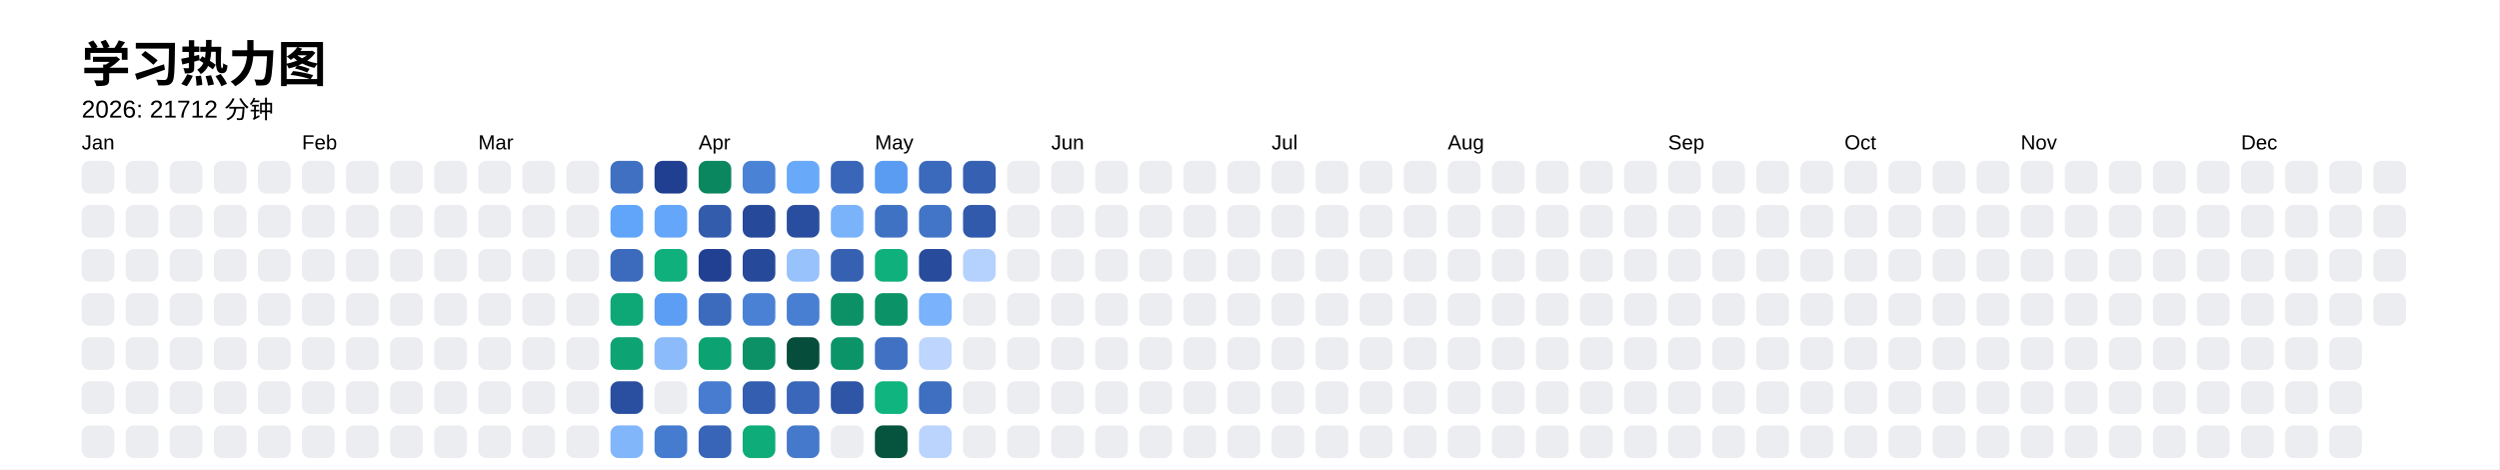
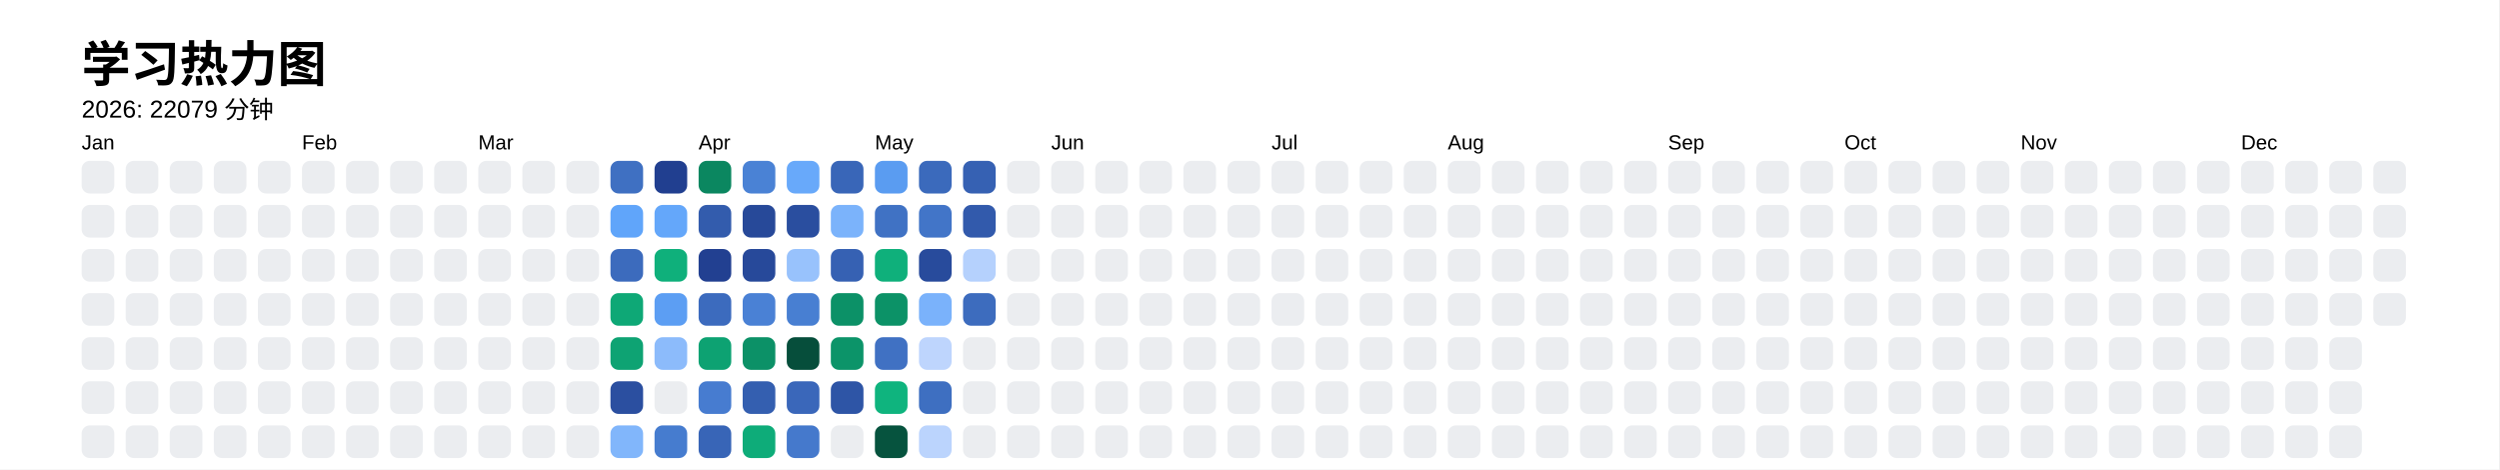
<svg xmlns="http://www.w3.org/2000/svg" style="background-color:white;" baseProfile="full" height="57.5mm" version="1.1" viewBox="0,0,306.2,57.5" width="306.2mm">
  <defs />
  <rect fill="#FFFFFF" height="57.5" width="306.2" x="0" y="0" />
  <text fill="#000000" style="font-size:6px; font-family:Arial; font-weight:bold;" x="10" y="10">学习热力图</text>
-   <text fill="#000000" style="font-size:3px; font-family:Arial;" x="10" y="14.4">2026: 21712 分钟</text>
+   <text fill="#000000" style="font-size:3px; font-family:Arial;" x="10" y="14.4">2026: 22079 分钟</text>
  <text fill="#000000" style="font-size:2.5px; font-family:Arial" x="10" y="18.3">Jan</text>
  <rect fill="#ebedf0" height="4" rx="1" ry="1" width="4" x="10" y="19.7" />
  <rect fill="#ebedf0" height="4" rx="1" ry="1" width="4" x="10" y="25.1" />
  <rect fill="#ebedf0" height="4" rx="1" ry="1" width="4" x="10" y="30.5" />
  <rect fill="#ebedf0" height="4" rx="1" ry="1" width="4" x="10" y="35.9" />
  <rect fill="#ebedf0" height="4" rx="1" ry="1" width="4" x="10" y="41.3" />
  <rect fill="#ebedf0" height="4" rx="1" ry="1" width="4" x="10" y="46.7" />
  <rect fill="#ebedf0" height="4" rx="1" ry="1" width="4" x="10" y="52.1" />
  <rect fill="#ebedf0" height="4" rx="1" ry="1" width="4" x="15.4" y="19.7" />
  <rect fill="#ebedf0" height="4" rx="1" ry="1" width="4" x="15.4" y="25.1" />
  <rect fill="#ebedf0" height="4" rx="1" ry="1" width="4" x="15.4" y="30.5" />
  <rect fill="#ebedf0" height="4" rx="1" ry="1" width="4" x="15.4" y="35.9" />
  <rect fill="#ebedf0" height="4" rx="1" ry="1" width="4" x="15.4" y="41.3" />
  <rect fill="#ebedf0" height="4" rx="1" ry="1" width="4" x="15.4" y="46.7" />
  <rect fill="#ebedf0" height="4" rx="1" ry="1" width="4" x="15.4" y="52.1" />
  <rect fill="#ebedf0" height="4" rx="1" ry="1" width="4" x="20.8" y="19.7" />
  <rect fill="#ebedf0" height="4" rx="1" ry="1" width="4" x="20.8" y="25.1" />
  <rect fill="#ebedf0" height="4" rx="1" ry="1" width="4" x="20.8" y="30.5" />
  <rect fill="#ebedf0" height="4" rx="1" ry="1" width="4" x="20.8" y="35.9" />
  <rect fill="#ebedf0" height="4" rx="1" ry="1" width="4" x="20.8" y="41.3" />
  <rect fill="#ebedf0" height="4" rx="1" ry="1" width="4" x="20.8" y="46.7" />
  <rect fill="#ebedf0" height="4" rx="1" ry="1" width="4" x="20.8" y="52.1" />
  <rect fill="#ebedf0" height="4" rx="1" ry="1" width="4" x="26.2" y="19.7" />
  <rect fill="#ebedf0" height="4" rx="1" ry="1" width="4" x="26.2" y="25.1" />
  <rect fill="#ebedf0" height="4" rx="1" ry="1" width="4" x="26.2" y="30.5" />
  <rect fill="#ebedf0" height="4" rx="1" ry="1" width="4" x="26.2" y="35.9" />
  <rect fill="#ebedf0" height="4" rx="1" ry="1" width="4" x="26.2" y="41.3" />
  <rect fill="#ebedf0" height="4" rx="1" ry="1" width="4" x="26.2" y="46.7" />
  <rect fill="#ebedf0" height="4" rx="1" ry="1" width="4" x="26.2" y="52.1" />
  <rect fill="#ebedf0" height="4" rx="1" ry="1" width="4" x="31.6" y="19.7" />
  <rect fill="#ebedf0" height="4" rx="1" ry="1" width="4" x="31.6" y="25.1" />
  <rect fill="#ebedf0" height="4" rx="1" ry="1" width="4" x="31.6" y="30.5" />
  <rect fill="#ebedf0" height="4" rx="1" ry="1" width="4" x="31.6" y="35.9" />
  <rect fill="#ebedf0" height="4" rx="1" ry="1" width="4" x="31.6" y="41.3" />
  <rect fill="#ebedf0" height="4" rx="1" ry="1" width="4" x="31.6" y="46.7" />
  <rect fill="#ebedf0" height="4" rx="1" ry="1" width="4" x="31.6" y="52.1" />
  <text fill="#000000" style="font-size:2.5px; font-family:Arial" x="37.0" y="18.3">Feb</text>
  <rect fill="#ebedf0" height="4" rx="1" ry="1" width="4" x="37.0" y="19.7" />
  <rect fill="#ebedf0" height="4" rx="1" ry="1" width="4" x="37.0" y="25.1" />
  <rect fill="#ebedf0" height="4" rx="1" ry="1" width="4" x="37.0" y="30.5" />
  <rect fill="#ebedf0" height="4" rx="1" ry="1" width="4" x="37.0" y="35.9" />
  <rect fill="#ebedf0" height="4" rx="1" ry="1" width="4" x="37.0" y="41.3" />
  <rect fill="#ebedf0" height="4" rx="1" ry="1" width="4" x="37.0" y="46.7" />
  <rect fill="#ebedf0" height="4" rx="1" ry="1" width="4" x="37.0" y="52.1" />
  <rect fill="#ebedf0" height="4" rx="1" ry="1" width="4" x="42.4" y="19.7" />
  <rect fill="#ebedf0" height="4" rx="1" ry="1" width="4" x="42.4" y="25.1" />
  <rect fill="#ebedf0" height="4" rx="1" ry="1" width="4" x="42.4" y="30.5" />
  <rect fill="#ebedf0" height="4" rx="1" ry="1" width="4" x="42.4" y="35.9" />
  <rect fill="#ebedf0" height="4" rx="1" ry="1" width="4" x="42.4" y="41.3" />
  <rect fill="#ebedf0" height="4" rx="1" ry="1" width="4" x="42.4" y="46.7" />
  <rect fill="#ebedf0" height="4" rx="1" ry="1" width="4" x="42.4" y="52.1" />
  <rect fill="#ebedf0" height="4" rx="1" ry="1" width="4" x="47.8" y="19.7" />
  <rect fill="#ebedf0" height="4" rx="1" ry="1" width="4" x="47.8" y="25.1" />
  <rect fill="#ebedf0" height="4" rx="1" ry="1" width="4" x="47.8" y="30.5" />
  <rect fill="#ebedf0" height="4" rx="1" ry="1" width="4" x="47.8" y="35.9" />
  <rect fill="#ebedf0" height="4" rx="1" ry="1" width="4" x="47.8" y="41.3" />
  <rect fill="#ebedf0" height="4" rx="1" ry="1" width="4" x="47.8" y="46.7" />
  <rect fill="#ebedf0" height="4" rx="1" ry="1" width="4" x="47.8" y="52.1" />
  <rect fill="#ebedf0" height="4" rx="1" ry="1" width="4" x="53.2" y="19.7" />
  <rect fill="#ebedf0" height="4" rx="1" ry="1" width="4" x="53.2" y="25.1" />
  <rect fill="#ebedf0" height="4" rx="1" ry="1" width="4" x="53.2" y="30.5" />
  <rect fill="#ebedf0" height="4" rx="1" ry="1" width="4" x="53.2" y="35.9" />
  <rect fill="#ebedf0" height="4" rx="1" ry="1" width="4" x="53.2" y="41.3" />
  <rect fill="#ebedf0" height="4" rx="1" ry="1" width="4" x="53.2" y="46.7" />
  <rect fill="#ebedf0" height="4" rx="1" ry="1" width="4" x="53.2" y="52.1" />
  <text fill="#000000" style="font-size:2.5px; font-family:Arial" x="58.6" y="18.3">Mar</text>
  <rect fill="#ebedf0" height="4" rx="1" ry="1" width="4" x="58.6" y="19.7" />
  <rect fill="#ebedf0" height="4" rx="1" ry="1" width="4" x="58.6" y="25.1" />
  <rect fill="#ebedf0" height="4" rx="1" ry="1" width="4" x="58.6" y="30.5" />
  <rect fill="#ebedf0" height="4" rx="1" ry="1" width="4" x="58.6" y="35.9" />
  <rect fill="#ebedf0" height="4" rx="1" ry="1" width="4" x="58.6" y="41.3" />
  <rect fill="#ebedf0" height="4" rx="1" ry="1" width="4" x="58.6" y="46.7" />
  <rect fill="#ebedf0" height="4" rx="1" ry="1" width="4" x="58.6" y="52.1" />
  <rect fill="#ebedf0" height="4" rx="1" ry="1" width="4" x="64" y="19.7" />
  <rect fill="#ebedf0" height="4" rx="1" ry="1" width="4" x="64" y="25.1" />
  <rect fill="#ebedf0" height="4" rx="1" ry="1" width="4" x="64" y="30.5" />
  <rect fill="#ebedf0" height="4" rx="1" ry="1" width="4" x="64" y="35.9" />
  <rect fill="#ebedf0" height="4" rx="1" ry="1" width="4" x="64" y="41.3" />
  <rect fill="#ebedf0" height="4" rx="1" ry="1" width="4" x="64" y="46.7" />
  <rect fill="#ebedf0" height="4" rx="1" ry="1" width="4" x="64" y="52.1" />
  <rect fill="#ebedf0" height="4" rx="1" ry="1" width="4" x="69.4" y="19.7" />
  <rect fill="#ebedf0" height="4" rx="1" ry="1" width="4" x="69.4" y="25.1" />
  <rect fill="#ebedf0" height="4" rx="1" ry="1" width="4" x="69.4" y="30.5" />
  <rect fill="#ebedf0" height="4" rx="1" ry="1" width="4" x="69.4" y="35.9" />
  <rect fill="#ebedf0" height="4" rx="1" ry="1" width="4" x="69.4" y="41.3" />
  <rect fill="#ebedf0" height="4" rx="1" ry="1" width="4" x="69.4" y="46.7" />
  <rect fill="#ebedf0" height="4" rx="1" ry="1" width="4" x="69.4" y="52.1" />
  <rect fill="#3f70c2" height="4" rx="1" ry="1" width="4" x="74.8" y="19.7" />
  <rect fill="#60a5fa" height="4" rx="1" ry="1" width="4" x="74.8" y="25.1" />
  <rect fill="#3c6bbd" height="4" rx="1" ry="1" width="4" x="74.8" y="30.5" />
  <rect fill="#0ea876" height="4" rx="1" ry="1" width="4" x="74.8" y="35.9" />
  <rect fill="#0ea373" height="4" rx="1" ry="1" width="4" x="74.8" y="41.3" />
  <rect fill="#2b4fa0" height="4" rx="1" ry="1" width="4" x="74.8" y="46.7" />
  <rect fill="#81b6fb" height="4" rx="1" ry="1" width="4" x="74.8" y="52.1" />
  <rect fill="#213f90" height="4" rx="1" ry="1" width="4" x="80.2" y="19.7" />
  <rect fill="#64a7fa" height="4" rx="1" ry="1" width="4" x="80.2" y="25.1" />
  <rect fill="#0fb07b" height="4" rx="1" ry="1" width="4" x="80.2" y="30.5" />
  <rect fill="#5c9ef3" height="4" rx="1" ry="1" width="4" x="80.2" y="35.9" />
  <rect fill="#8cbbfb" height="4" rx="1" ry="1" width="4" x="80.2" y="41.3" />
  <rect fill="#ebedf0" height="4" rx="1" ry="1" width="4" x="80.2" y="46.7" />
  <rect fill="#467ccf" height="4" rx="1" ry="1" width="4" x="80.2" y="52.1" />
  <text fill="#000000" style="font-size:2.5px; font-family:Arial" x="85.6" y="18.3">Apr</text>
  <rect fill="#0b8760" height="4" rx="1" ry="1" width="4" x="85.6" y="19.7" />
  <rect fill="#335cad" height="4" rx="1" ry="1" width="4" x="85.6" y="25.1" />
  <rect fill="#224091" height="4" rx="1" ry="1" width="4" x="85.6" y="30.5" />
  <rect fill="#3c6bbe" height="4" rx="1" ry="1" width="4" x="85.6" y="35.9" />
  <rect fill="#0da272" height="4" rx="1" ry="1" width="4" x="85.6" y="41.3" />
  <rect fill="#477cd0" height="4" rx="1" ry="1" width="4" x="85.6" y="46.7" />
  <rect fill="#3865b7" height="4" rx="1" ry="1" width="4" x="85.6" y="52.1" />
  <rect fill="#4a82d5" height="4" rx="1" ry="1" width="4" x="91" y="19.7" />
  <rect fill="#274999" height="4" rx="1" ry="1" width="4" x="91" y="25.1" />
  <rect fill="#27499a" height="4" rx="1" ry="1" width="4" x="91" y="30.5" />
  <rect fill="#4a81d5" height="4" rx="1" ry="1" width="4" x="91" y="35.9" />
  <rect fill="#0c9167" height="4" rx="1" ry="1" width="4" x="91" y="41.3" />
  <rect fill="#345fb0" height="4" rx="1" ry="1" width="4" x="91" y="46.7" />
  <rect fill="#0eac79" height="4" rx="1" ry="1" width="4" x="91" y="52.1" />
  <rect fill="#68a9fa" height="4" rx="1" ry="1" width="4" x="96.4" y="19.7" />
  <rect fill="#2a4e9f" height="4" rx="1" ry="1" width="4" x="96.4" y="25.1" />
  <rect fill="#98c2fc" height="4" rx="1" ry="1" width="4" x="96.4" y="30.5" />
  <rect fill="#487fd2" height="4" rx="1" ry="1" width="4" x="96.4" y="35.9" />
  <rect fill="#064e3b" height="4" rx="1" ry="1" width="4" x="96.4" y="41.3" />
  <rect fill="#3a67ba" height="4" rx="1" ry="1" width="4" x="96.4" y="46.7" />
  <rect fill="#4579cc" height="4" rx="1" ry="1" width="4" x="96.4" y="52.1" />
  <rect fill="#3966b8" height="4" rx="1" ry="1" width="4" x="101.8" y="19.7" />
  <rect fill="#7bb3fb" height="4" rx="1" ry="1" width="4" x="101.8" y="25.1" />
  <rect fill="#3661b3" height="4" rx="1" ry="1" width="4" x="101.8" y="30.5" />
  <rect fill="#0c9167" height="4" rx="1" ry="1" width="4" x="101.8" y="35.9" />
  <rect fill="#0c9469" height="4" rx="1" ry="1" width="4" x="101.8" y="41.3" />
  <rect fill="#2e55a6" height="4" rx="1" ry="1" width="4" x="101.8" y="46.7" />
  <rect fill="#ebedf0" height="4" rx="1" ry="1" width="4" x="101.8" y="52.1" />
  <text fill="#000000" style="font-size:2.5px; font-family:Arial" x="107.2" y="18.3">May</text>
  <rect fill="#5a9cf1" height="4" rx="1" ry="1" width="4" x="107.2" y="19.7" />
  <rect fill="#4072c4" height="4" rx="1" ry="1" width="4" x="107.2" y="25.1" />
  <rect fill="#0fb07b" height="4" rx="1" ry="1" width="4" x="107.2" y="30.5" />
  <rect fill="#0c9267" height="4" rx="1" ry="1" width="4" x="107.2" y="35.9" />
  <rect fill="#4071c3" height="4" rx="1" ry="1" width="4" x="107.2" y="41.3" />
  <rect fill="#0fb47e" height="4" rx="1" ry="1" width="4" x="107.2" y="46.7" />
  <rect fill="#06533e" height="4" rx="1" ry="1" width="4" x="107.2" y="52.1" />
  <rect fill="#3b6abc" height="4" rx="1" ry="1" width="4" x="112.6" y="19.7" />
  <rect fill="#4275c8" height="4" rx="1" ry="1" width="4" x="112.6" y="25.1" />
  <rect fill="#284b9c" height="4" rx="1" ry="1" width="4" x="112.6" y="30.5" />
  <rect fill="#7ab2fb" height="4" rx="1" ry="1" width="4" x="112.6" y="35.9" />
  <rect fill="#bed5fd" height="4" rx="1" ry="1" width="4" x="112.6" y="41.3" />
  <rect fill="#3e6fc1" height="4" rx="1" ry="1" width="4" x="112.6" y="46.7" />
  <rect fill="#bbd4fd" height="4" rx="1" ry="1" width="4" x="112.6" y="52.1" />
  <rect fill="#3661b3" height="4" rx="1" ry="1" width="4" x="118" y="19.7" />
  <rect fill="#325aac" height="4" rx="1" ry="1" width="4" x="118" y="25.1" />
  <rect fill="#b5d1fd" height="4" rx="1" ry="1" width="4" x="118" y="30.5" />
-   <rect fill="#ebedf0" height="4" rx="1" ry="1" width="4" x="118" y="35.9" />
+   <rect fill="#3d6cbe" height="4" rx="1" ry="1" width="4" x="118" y="35.9" />
  <rect fill="#ebedf0" height="4" rx="1" ry="1" width="4" x="118" y="41.3" />
  <rect fill="#ebedf0" height="4" rx="1" ry="1" width="4" x="118" y="46.7" />
  <rect fill="#ebedf0" height="4" rx="1" ry="1" width="4" x="118" y="52.1" />
  <rect fill="#ebedf0" height="4" rx="1" ry="1" width="4" x="123.4" y="19.7" />
  <rect fill="#ebedf0" height="4" rx="1" ry="1" width="4" x="123.4" y="25.1" />
  <rect fill="#ebedf0" height="4" rx="1" ry="1" width="4" x="123.4" y="30.5" />
  <rect fill="#ebedf0" height="4" rx="1" ry="1" width="4" x="123.4" y="35.9" />
  <rect fill="#ebedf0" height="4" rx="1" ry="1" width="4" x="123.4" y="41.3" />
  <rect fill="#ebedf0" height="4" rx="1" ry="1" width="4" x="123.4" y="46.7" />
  <rect fill="#ebedf0" height="4" rx="1" ry="1" width="4" x="123.4" y="52.1" />
  <text fill="#000000" style="font-size:2.5px; font-family:Arial" x="128.8" y="18.3">Jun</text>
  <rect fill="#ebedf0" height="4" rx="1" ry="1" width="4" x="128.8" y="19.7" />
  <rect fill="#ebedf0" height="4" rx="1" ry="1" width="4" x="128.8" y="25.1" />
  <rect fill="#ebedf0" height="4" rx="1" ry="1" width="4" x="128.8" y="30.5" />
  <rect fill="#ebedf0" height="4" rx="1" ry="1" width="4" x="128.8" y="35.9" />
  <rect fill="#ebedf0" height="4" rx="1" ry="1" width="4" x="128.8" y="41.3" />
  <rect fill="#ebedf0" height="4" rx="1" ry="1" width="4" x="128.8" y="46.7" />
  <rect fill="#ebedf0" height="4" rx="1" ry="1" width="4" x="128.8" y="52.1" />
  <rect fill="#ebedf0" height="4" rx="1" ry="1" width="4" x="134.2" y="19.7" />
  <rect fill="#ebedf0" height="4" rx="1" ry="1" width="4" x="134.2" y="25.1" />
  <rect fill="#ebedf0" height="4" rx="1" ry="1" width="4" x="134.2" y="30.5" />
  <rect fill="#ebedf0" height="4" rx="1" ry="1" width="4" x="134.2" y="35.9" />
  <rect fill="#ebedf0" height="4" rx="1" ry="1" width="4" x="134.2" y="41.3" />
  <rect fill="#ebedf0" height="4" rx="1" ry="1" width="4" x="134.2" y="46.7" />
  <rect fill="#ebedf0" height="4" rx="1" ry="1" width="4" x="134.2" y="52.1" />
  <rect fill="#ebedf0" height="4" rx="1" ry="1" width="4" x="139.6" y="19.7" />
  <rect fill="#ebedf0" height="4" rx="1" ry="1" width="4" x="139.6" y="25.1" />
  <rect fill="#ebedf0" height="4" rx="1" ry="1" width="4" x="139.6" y="30.5" />
  <rect fill="#ebedf0" height="4" rx="1" ry="1" width="4" x="139.6" y="35.9" />
  <rect fill="#ebedf0" height="4" rx="1" ry="1" width="4" x="139.6" y="41.3" />
  <rect fill="#ebedf0" height="4" rx="1" ry="1" width="4" x="139.6" y="46.7" />
  <rect fill="#ebedf0" height="4" rx="1" ry="1" width="4" x="139.6" y="52.1" />
  <rect fill="#ebedf0" height="4" rx="1" ry="1" width="4" x="145" y="19.7" />
  <rect fill="#ebedf0" height="4" rx="1" ry="1" width="4" x="145" y="25.1" />
  <rect fill="#ebedf0" height="4" rx="1" ry="1" width="4" x="145" y="30.5" />
  <rect fill="#ebedf0" height="4" rx="1" ry="1" width="4" x="145" y="35.9" />
  <rect fill="#ebedf0" height="4" rx="1" ry="1" width="4" x="145" y="41.3" />
  <rect fill="#ebedf0" height="4" rx="1" ry="1" width="4" x="145" y="46.7" />
  <rect fill="#ebedf0" height="4" rx="1" ry="1" width="4" x="145" y="52.1" />
  <rect fill="#ebedf0" height="4" rx="1" ry="1" width="4" x="150.4" y="19.7" />
  <rect fill="#ebedf0" height="4" rx="1" ry="1" width="4" x="150.4" y="25.1" />
  <rect fill="#ebedf0" height="4" rx="1" ry="1" width="4" x="150.4" y="30.5" />
  <rect fill="#ebedf0" height="4" rx="1" ry="1" width="4" x="150.4" y="35.9" />
  <rect fill="#ebedf0" height="4" rx="1" ry="1" width="4" x="150.4" y="41.3" />
  <rect fill="#ebedf0" height="4" rx="1" ry="1" width="4" x="150.4" y="46.7" />
  <rect fill="#ebedf0" height="4" rx="1" ry="1" width="4" x="150.4" y="52.1" />
  <text fill="#000000" style="font-size:2.5px; font-family:Arial" x="155.8" y="18.3">Jul</text>
  <rect fill="#ebedf0" height="4" rx="1" ry="1" width="4" x="155.8" y="19.7" />
  <rect fill="#ebedf0" height="4" rx="1" ry="1" width="4" x="155.8" y="25.1" />
  <rect fill="#ebedf0" height="4" rx="1" ry="1" width="4" x="155.8" y="30.5" />
  <rect fill="#ebedf0" height="4" rx="1" ry="1" width="4" x="155.8" y="35.9" />
  <rect fill="#ebedf0" height="4" rx="1" ry="1" width="4" x="155.8" y="41.3" />
  <rect fill="#ebedf0" height="4" rx="1" ry="1" width="4" x="155.8" y="46.7" />
  <rect fill="#ebedf0" height="4" rx="1" ry="1" width="4" x="155.8" y="52.1" />
  <rect fill="#ebedf0" height="4" rx="1" ry="1" width="4" x="161.2" y="19.7" />
  <rect fill="#ebedf0" height="4" rx="1" ry="1" width="4" x="161.2" y="25.1" />
  <rect fill="#ebedf0" height="4" rx="1" ry="1" width="4" x="161.2" y="30.5" />
  <rect fill="#ebedf0" height="4" rx="1" ry="1" width="4" x="161.2" y="35.9" />
  <rect fill="#ebedf0" height="4" rx="1" ry="1" width="4" x="161.2" y="41.3" />
  <rect fill="#ebedf0" height="4" rx="1" ry="1" width="4" x="161.2" y="46.7" />
  <rect fill="#ebedf0" height="4" rx="1" ry="1" width="4" x="161.2" y="52.1" />
  <rect fill="#ebedf0" height="4" rx="1" ry="1" width="4" x="166.6" y="19.7" />
  <rect fill="#ebedf0" height="4" rx="1" ry="1" width="4" x="166.6" y="25.1" />
  <rect fill="#ebedf0" height="4" rx="1" ry="1" width="4" x="166.6" y="30.5" />
  <rect fill="#ebedf0" height="4" rx="1" ry="1" width="4" x="166.6" y="35.9" />
  <rect fill="#ebedf0" height="4" rx="1" ry="1" width="4" x="166.6" y="41.3" />
  <rect fill="#ebedf0" height="4" rx="1" ry="1" width="4" x="166.6" y="46.7" />
  <rect fill="#ebedf0" height="4" rx="1" ry="1" width="4" x="166.6" y="52.1" />
  <rect fill="#ebedf0" height="4" rx="1" ry="1" width="4" x="172" y="19.7" />
  <rect fill="#ebedf0" height="4" rx="1" ry="1" width="4" x="172" y="25.1" />
  <rect fill="#ebedf0" height="4" rx="1" ry="1" width="4" x="172" y="30.5" />
  <rect fill="#ebedf0" height="4" rx="1" ry="1" width="4" x="172" y="35.9" />
  <rect fill="#ebedf0" height="4" rx="1" ry="1" width="4" x="172" y="41.3" />
  <rect fill="#ebedf0" height="4" rx="1" ry="1" width="4" x="172" y="46.7" />
  <rect fill="#ebedf0" height="4" rx="1" ry="1" width="4" x="172" y="52.1" />
  <text fill="#000000" style="font-size:2.5px; font-family:Arial" x="177.4" y="18.3">Aug</text>
  <rect fill="#ebedf0" height="4" rx="1" ry="1" width="4" x="177.4" y="19.7" />
  <rect fill="#ebedf0" height="4" rx="1" ry="1" width="4" x="177.4" y="25.1" />
  <rect fill="#ebedf0" height="4" rx="1" ry="1" width="4" x="177.4" y="30.5" />
  <rect fill="#ebedf0" height="4" rx="1" ry="1" width="4" x="177.4" y="35.9" />
  <rect fill="#ebedf0" height="4" rx="1" ry="1" width="4" x="177.4" y="41.3" />
  <rect fill="#ebedf0" height="4" rx="1" ry="1" width="4" x="177.4" y="46.7" />
  <rect fill="#ebedf0" height="4" rx="1" ry="1" width="4" x="177.4" y="52.1" />
  <rect fill="#ebedf0" height="4" rx="1" ry="1" width="4" x="182.8" y="19.7" />
  <rect fill="#ebedf0" height="4" rx="1" ry="1" width="4" x="182.8" y="25.1" />
  <rect fill="#ebedf0" height="4" rx="1" ry="1" width="4" x="182.8" y="30.5" />
  <rect fill="#ebedf0" height="4" rx="1" ry="1" width="4" x="182.8" y="35.9" />
  <rect fill="#ebedf0" height="4" rx="1" ry="1" width="4" x="182.8" y="41.3" />
  <rect fill="#ebedf0" height="4" rx="1" ry="1" width="4" x="182.8" y="46.7" />
  <rect fill="#ebedf0" height="4" rx="1" ry="1" width="4" x="182.8" y="52.1" />
  <rect fill="#ebedf0" height="4" rx="1" ry="1" width="4" x="188.2" y="19.7" />
  <rect fill="#ebedf0" height="4" rx="1" ry="1" width="4" x="188.2" y="25.1" />
  <rect fill="#ebedf0" height="4" rx="1" ry="1" width="4" x="188.2" y="30.5" />
  <rect fill="#ebedf0" height="4" rx="1" ry="1" width="4" x="188.2" y="35.9" />
  <rect fill="#ebedf0" height="4" rx="1" ry="1" width="4" x="188.2" y="41.3" />
  <rect fill="#ebedf0" height="4" rx="1" ry="1" width="4" x="188.2" y="46.7" />
  <rect fill="#ebedf0" height="4" rx="1" ry="1" width="4" x="188.2" y="52.1" />
  <rect fill="#ebedf0" height="4" rx="1" ry="1" width="4" x="193.6" y="19.7" />
  <rect fill="#ebedf0" height="4" rx="1" ry="1" width="4" x="193.6" y="25.1" />
  <rect fill="#ebedf0" height="4" rx="1" ry="1" width="4" x="193.6" y="30.5" />
  <rect fill="#ebedf0" height="4" rx="1" ry="1" width="4" x="193.6" y="35.9" />
  <rect fill="#ebedf0" height="4" rx="1" ry="1" width="4" x="193.6" y="41.3" />
  <rect fill="#ebedf0" height="4" rx="1" ry="1" width="4" x="193.6" y="46.7" />
  <rect fill="#ebedf0" height="4" rx="1" ry="1" width="4" x="193.6" y="52.1" />
  <rect fill="#ebedf0" height="4" rx="1" ry="1" width="4" x="199" y="19.7" />
  <rect fill="#ebedf0" height="4" rx="1" ry="1" width="4" x="199" y="25.1" />
  <rect fill="#ebedf0" height="4" rx="1" ry="1" width="4" x="199" y="30.5" />
  <rect fill="#ebedf0" height="4" rx="1" ry="1" width="4" x="199" y="35.9" />
  <rect fill="#ebedf0" height="4" rx="1" ry="1" width="4" x="199" y="41.3" />
  <rect fill="#ebedf0" height="4" rx="1" ry="1" width="4" x="199" y="46.7" />
  <rect fill="#ebedf0" height="4" rx="1" ry="1" width="4" x="199" y="52.1" />
  <text fill="#000000" style="font-size:2.5px; font-family:Arial" x="204.4" y="18.3">Sep</text>
  <rect fill="#ebedf0" height="4" rx="1" ry="1" width="4" x="204.4" y="19.7" />
  <rect fill="#ebedf0" height="4" rx="1" ry="1" width="4" x="204.4" y="25.1" />
  <rect fill="#ebedf0" height="4" rx="1" ry="1" width="4" x="204.4" y="30.5" />
  <rect fill="#ebedf0" height="4" rx="1" ry="1" width="4" x="204.4" y="35.9" />
  <rect fill="#ebedf0" height="4" rx="1" ry="1" width="4" x="204.4" y="41.3" />
  <rect fill="#ebedf0" height="4" rx="1" ry="1" width="4" x="204.4" y="46.7" />
  <rect fill="#ebedf0" height="4" rx="1" ry="1" width="4" x="204.4" y="52.1" />
  <rect fill="#ebedf0" height="4" rx="1" ry="1" width="4" x="209.8" y="19.7" />
  <rect fill="#ebedf0" height="4" rx="1" ry="1" width="4" x="209.8" y="25.1" />
  <rect fill="#ebedf0" height="4" rx="1" ry="1" width="4" x="209.8" y="30.5" />
  <rect fill="#ebedf0" height="4" rx="1" ry="1" width="4" x="209.8" y="35.9" />
  <rect fill="#ebedf0" height="4" rx="1" ry="1" width="4" x="209.8" y="41.3" />
  <rect fill="#ebedf0" height="4" rx="1" ry="1" width="4" x="209.8" y="46.7" />
  <rect fill="#ebedf0" height="4" rx="1" ry="1" width="4" x="209.8" y="52.1" />
  <rect fill="#ebedf0" height="4" rx="1" ry="1" width="4" x="215.2" y="19.7" />
  <rect fill="#ebedf0" height="4" rx="1" ry="1" width="4" x="215.2" y="25.1" />
  <rect fill="#ebedf0" height="4" rx="1" ry="1" width="4" x="215.2" y="30.5" />
  <rect fill="#ebedf0" height="4" rx="1" ry="1" width="4" x="215.2" y="35.9" />
  <rect fill="#ebedf0" height="4" rx="1" ry="1" width="4" x="215.2" y="41.3" />
  <rect fill="#ebedf0" height="4" rx="1" ry="1" width="4" x="215.2" y="46.7" />
  <rect fill="#ebedf0" height="4" rx="1" ry="1" width="4" x="215.2" y="52.1" />
  <rect fill="#ebedf0" height="4" rx="1" ry="1" width="4" x="220.6" y="19.7" />
  <rect fill="#ebedf0" height="4" rx="1" ry="1" width="4" x="220.6" y="25.1" />
  <rect fill="#ebedf0" height="4" rx="1" ry="1" width="4" x="220.6" y="30.5" />
  <rect fill="#ebedf0" height="4" rx="1" ry="1" width="4" x="220.6" y="35.9" />
  <rect fill="#ebedf0" height="4" rx="1" ry="1" width="4" x="220.6" y="41.3" />
  <rect fill="#ebedf0" height="4" rx="1" ry="1" width="4" x="220.6" y="46.7" />
  <rect fill="#ebedf0" height="4" rx="1" ry="1" width="4" x="220.6" y="52.1" />
  <text fill="#000000" style="font-size:2.5px; font-family:Arial" x="226" y="18.3">Oct</text>
  <rect fill="#ebedf0" height="4" rx="1" ry="1" width="4" x="226" y="19.7" />
  <rect fill="#ebedf0" height="4" rx="1" ry="1" width="4" x="226" y="25.1" />
  <rect fill="#ebedf0" height="4" rx="1" ry="1" width="4" x="226" y="30.5" />
  <rect fill="#ebedf0" height="4" rx="1" ry="1" width="4" x="226" y="35.9" />
  <rect fill="#ebedf0" height="4" rx="1" ry="1" width="4" x="226" y="41.3" />
  <rect fill="#ebedf0" height="4" rx="1" ry="1" width="4" x="226" y="46.7" />
  <rect fill="#ebedf0" height="4" rx="1" ry="1" width="4" x="226" y="52.1" />
  <rect fill="#ebedf0" height="4" rx="1" ry="1" width="4" x="231.4" y="19.7" />
  <rect fill="#ebedf0" height="4" rx="1" ry="1" width="4" x="231.4" y="25.1" />
  <rect fill="#ebedf0" height="4" rx="1" ry="1" width="4" x="231.4" y="30.5" />
  <rect fill="#ebedf0" height="4" rx="1" ry="1" width="4" x="231.4" y="35.9" />
  <rect fill="#ebedf0" height="4" rx="1" ry="1" width="4" x="231.4" y="41.3" />
  <rect fill="#ebedf0" height="4" rx="1" ry="1" width="4" x="231.4" y="46.7" />
  <rect fill="#ebedf0" height="4" rx="1" ry="1" width="4" x="231.4" y="52.1" />
  <rect fill="#ebedf0" height="4" rx="1" ry="1" width="4" x="236.8" y="19.7" />
  <rect fill="#ebedf0" height="4" rx="1" ry="1" width="4" x="236.8" y="25.1" />
  <rect fill="#ebedf0" height="4" rx="1" ry="1" width="4" x="236.8" y="30.5" />
  <rect fill="#ebedf0" height="4" rx="1" ry="1" width="4" x="236.8" y="35.9" />
  <rect fill="#ebedf0" height="4" rx="1" ry="1" width="4" x="236.8" y="41.3" />
  <rect fill="#ebedf0" height="4" rx="1" ry="1" width="4" x="236.8" y="46.7" />
  <rect fill="#ebedf0" height="4" rx="1" ry="1" width="4" x="236.8" y="52.1" />
  <rect fill="#ebedf0" height="4" rx="1" ry="1" width="4" x="242.2" y="19.7" />
  <rect fill="#ebedf0" height="4" rx="1" ry="1" width="4" x="242.2" y="25.1" />
  <rect fill="#ebedf0" height="4" rx="1" ry="1" width="4" x="242.2" y="30.5" />
  <rect fill="#ebedf0" height="4" rx="1" ry="1" width="4" x="242.2" y="35.9" />
  <rect fill="#ebedf0" height="4" rx="1" ry="1" width="4" x="242.2" y="41.3" />
  <rect fill="#ebedf0" height="4" rx="1" ry="1" width="4" x="242.2" y="46.7" />
  <rect fill="#ebedf0" height="4" rx="1" ry="1" width="4" x="242.2" y="52.1" />
  <text fill="#000000" style="font-size:2.5px; font-family:Arial" x="247.6" y="18.3">Nov</text>
  <rect fill="#ebedf0" height="4" rx="1" ry="1" width="4" x="247.6" y="19.7" />
  <rect fill="#ebedf0" height="4" rx="1" ry="1" width="4" x="247.6" y="25.1" />
  <rect fill="#ebedf0" height="4" rx="1" ry="1" width="4" x="247.6" y="30.5" />
  <rect fill="#ebedf0" height="4" rx="1" ry="1" width="4" x="247.6" y="35.9" />
  <rect fill="#ebedf0" height="4" rx="1" ry="1" width="4" x="247.6" y="41.3" />
  <rect fill="#ebedf0" height="4" rx="1" ry="1" width="4" x="247.6" y="46.7" />
  <rect fill="#ebedf0" height="4" rx="1" ry="1" width="4" x="247.6" y="52.1" />
  <rect fill="#ebedf0" height="4" rx="1" ry="1" width="4" x="253" y="19.7" />
  <rect fill="#ebedf0" height="4" rx="1" ry="1" width="4" x="253" y="25.1" />
  <rect fill="#ebedf0" height="4" rx="1" ry="1" width="4" x="253" y="30.5" />
  <rect fill="#ebedf0" height="4" rx="1" ry="1" width="4" x="253" y="35.9" />
  <rect fill="#ebedf0" height="4" rx="1" ry="1" width="4" x="253" y="41.3" />
  <rect fill="#ebedf0" height="4" rx="1" ry="1" width="4" x="253" y="46.7" />
  <rect fill="#ebedf0" height="4" rx="1" ry="1" width="4" x="253" y="52.1" />
  <rect fill="#ebedf0" height="4" rx="1" ry="1" width="4" x="258.4" y="19.7" />
  <rect fill="#ebedf0" height="4" rx="1" ry="1" width="4" x="258.4" y="25.1" />
  <rect fill="#ebedf0" height="4" rx="1" ry="1" width="4" x="258.4" y="30.5" />
  <rect fill="#ebedf0" height="4" rx="1" ry="1" width="4" x="258.4" y="35.9" />
  <rect fill="#ebedf0" height="4" rx="1" ry="1" width="4" x="258.4" y="41.3" />
  <rect fill="#ebedf0" height="4" rx="1" ry="1" width="4" x="258.4" y="46.7" />
  <rect fill="#ebedf0" height="4" rx="1" ry="1" width="4" x="258.4" y="52.1" />
  <rect fill="#ebedf0" height="4" rx="1" ry="1" width="4" x="263.8" y="19.7" />
  <rect fill="#ebedf0" height="4" rx="1" ry="1" width="4" x="263.8" y="25.1" />
  <rect fill="#ebedf0" height="4" rx="1" ry="1" width="4" x="263.8" y="30.5" />
  <rect fill="#ebedf0" height="4" rx="1" ry="1" width="4" x="263.8" y="35.9" />
  <rect fill="#ebedf0" height="4" rx="1" ry="1" width="4" x="263.8" y="41.3" />
  <rect fill="#ebedf0" height="4" rx="1" ry="1" width="4" x="263.8" y="46.7" />
  <rect fill="#ebedf0" height="4" rx="1" ry="1" width="4" x="263.8" y="52.1" />
  <rect fill="#ebedf0" height="4" rx="1" ry="1" width="4" x="269.2" y="19.7" />
  <rect fill="#ebedf0" height="4" rx="1" ry="1" width="4" x="269.2" y="25.1" />
  <rect fill="#ebedf0" height="4" rx="1" ry="1" width="4" x="269.2" y="30.5" />
  <rect fill="#ebedf0" height="4" rx="1" ry="1" width="4" x="269.2" y="35.9" />
  <rect fill="#ebedf0" height="4" rx="1" ry="1" width="4" x="269.2" y="41.3" />
  <rect fill="#ebedf0" height="4" rx="1" ry="1" width="4" x="269.2" y="46.7" />
  <rect fill="#ebedf0" height="4" rx="1" ry="1" width="4" x="269.2" y="52.1" />
  <text fill="#000000" style="font-size:2.5px; font-family:Arial" x="274.6" y="18.3">Dec</text>
  <rect fill="#ebedf0" height="4" rx="1" ry="1" width="4" x="274.6" y="19.7" />
  <rect fill="#ebedf0" height="4" rx="1" ry="1" width="4" x="274.6" y="25.1" />
  <rect fill="#ebedf0" height="4" rx="1" ry="1" width="4" x="274.6" y="30.5" />
  <rect fill="#ebedf0" height="4" rx="1" ry="1" width="4" x="274.6" y="35.9" />
  <rect fill="#ebedf0" height="4" rx="1" ry="1" width="4" x="274.6" y="41.3" />
  <rect fill="#ebedf0" height="4" rx="1" ry="1" width="4" x="274.6" y="46.7" />
  <rect fill="#ebedf0" height="4" rx="1" ry="1" width="4" x="274.6" y="52.1" />
  <rect fill="#ebedf0" height="4" rx="1" ry="1" width="4" x="280" y="19.7" />
  <rect fill="#ebedf0" height="4" rx="1" ry="1" width="4" x="280" y="25.1" />
  <rect fill="#ebedf0" height="4" rx="1" ry="1" width="4" x="280" y="30.5" />
  <rect fill="#ebedf0" height="4" rx="1" ry="1" width="4" x="280" y="35.9" />
  <rect fill="#ebedf0" height="4" rx="1" ry="1" width="4" x="280" y="41.3" />
  <rect fill="#ebedf0" height="4" rx="1" ry="1" width="4" x="280" y="46.7" />
  <rect fill="#ebedf0" height="4" rx="1" ry="1" width="4" x="280" y="52.1" />
  <rect fill="#ebedf0" height="4" rx="1" ry="1" width="4" x="285.4" y="19.7" />
  <rect fill="#ebedf0" height="4" rx="1" ry="1" width="4" x="285.4" y="25.1" />
  <rect fill="#ebedf0" height="4" rx="1" ry="1" width="4" x="285.4" y="30.5" />
  <rect fill="#ebedf0" height="4" rx="1" ry="1" width="4" x="285.4" y="35.9" />
  <rect fill="#ebedf0" height="4" rx="1" ry="1" width="4" x="285.4" y="41.3" />
  <rect fill="#ebedf0" height="4" rx="1" ry="1" width="4" x="285.4" y="46.7" />
  <rect fill="#ebedf0" height="4" rx="1" ry="1" width="4" x="285.4" y="52.1" />
  <rect fill="#ebedf0" height="4" rx="1" ry="1" width="4" x="290.8" y="19.7" />
  <rect fill="#ebedf0" height="4" rx="1" ry="1" width="4" x="290.8" y="25.1" />
  <rect fill="#ebedf0" height="4" rx="1" ry="1" width="4" x="290.8" y="30.5" />
  <rect fill="#ebedf0" height="4" rx="1" ry="1" width="4" x="290.8" y="35.9" />
</svg>
